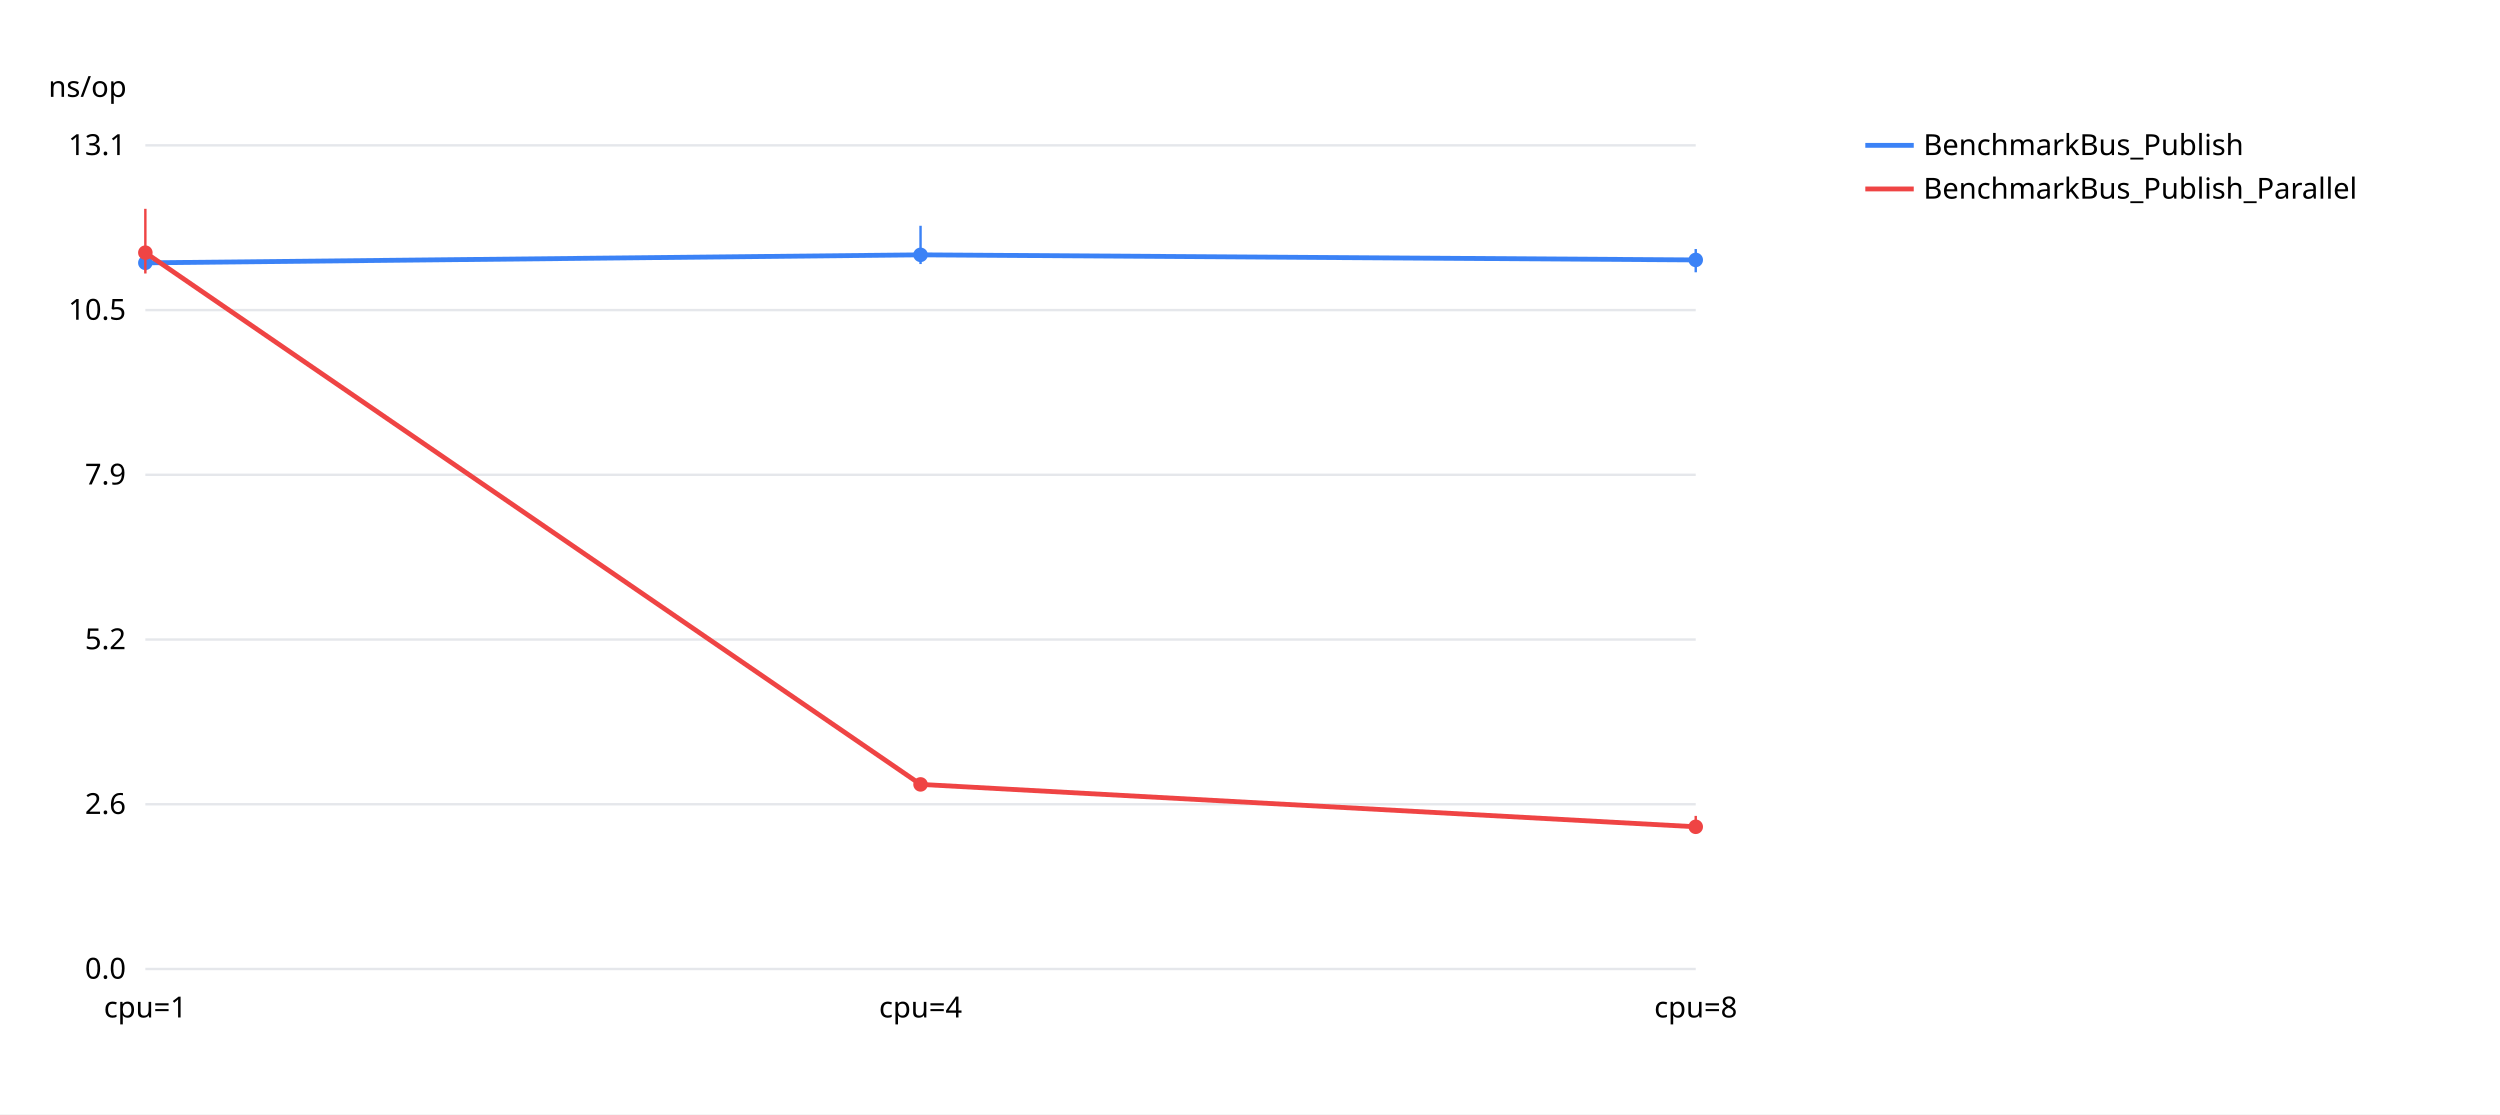
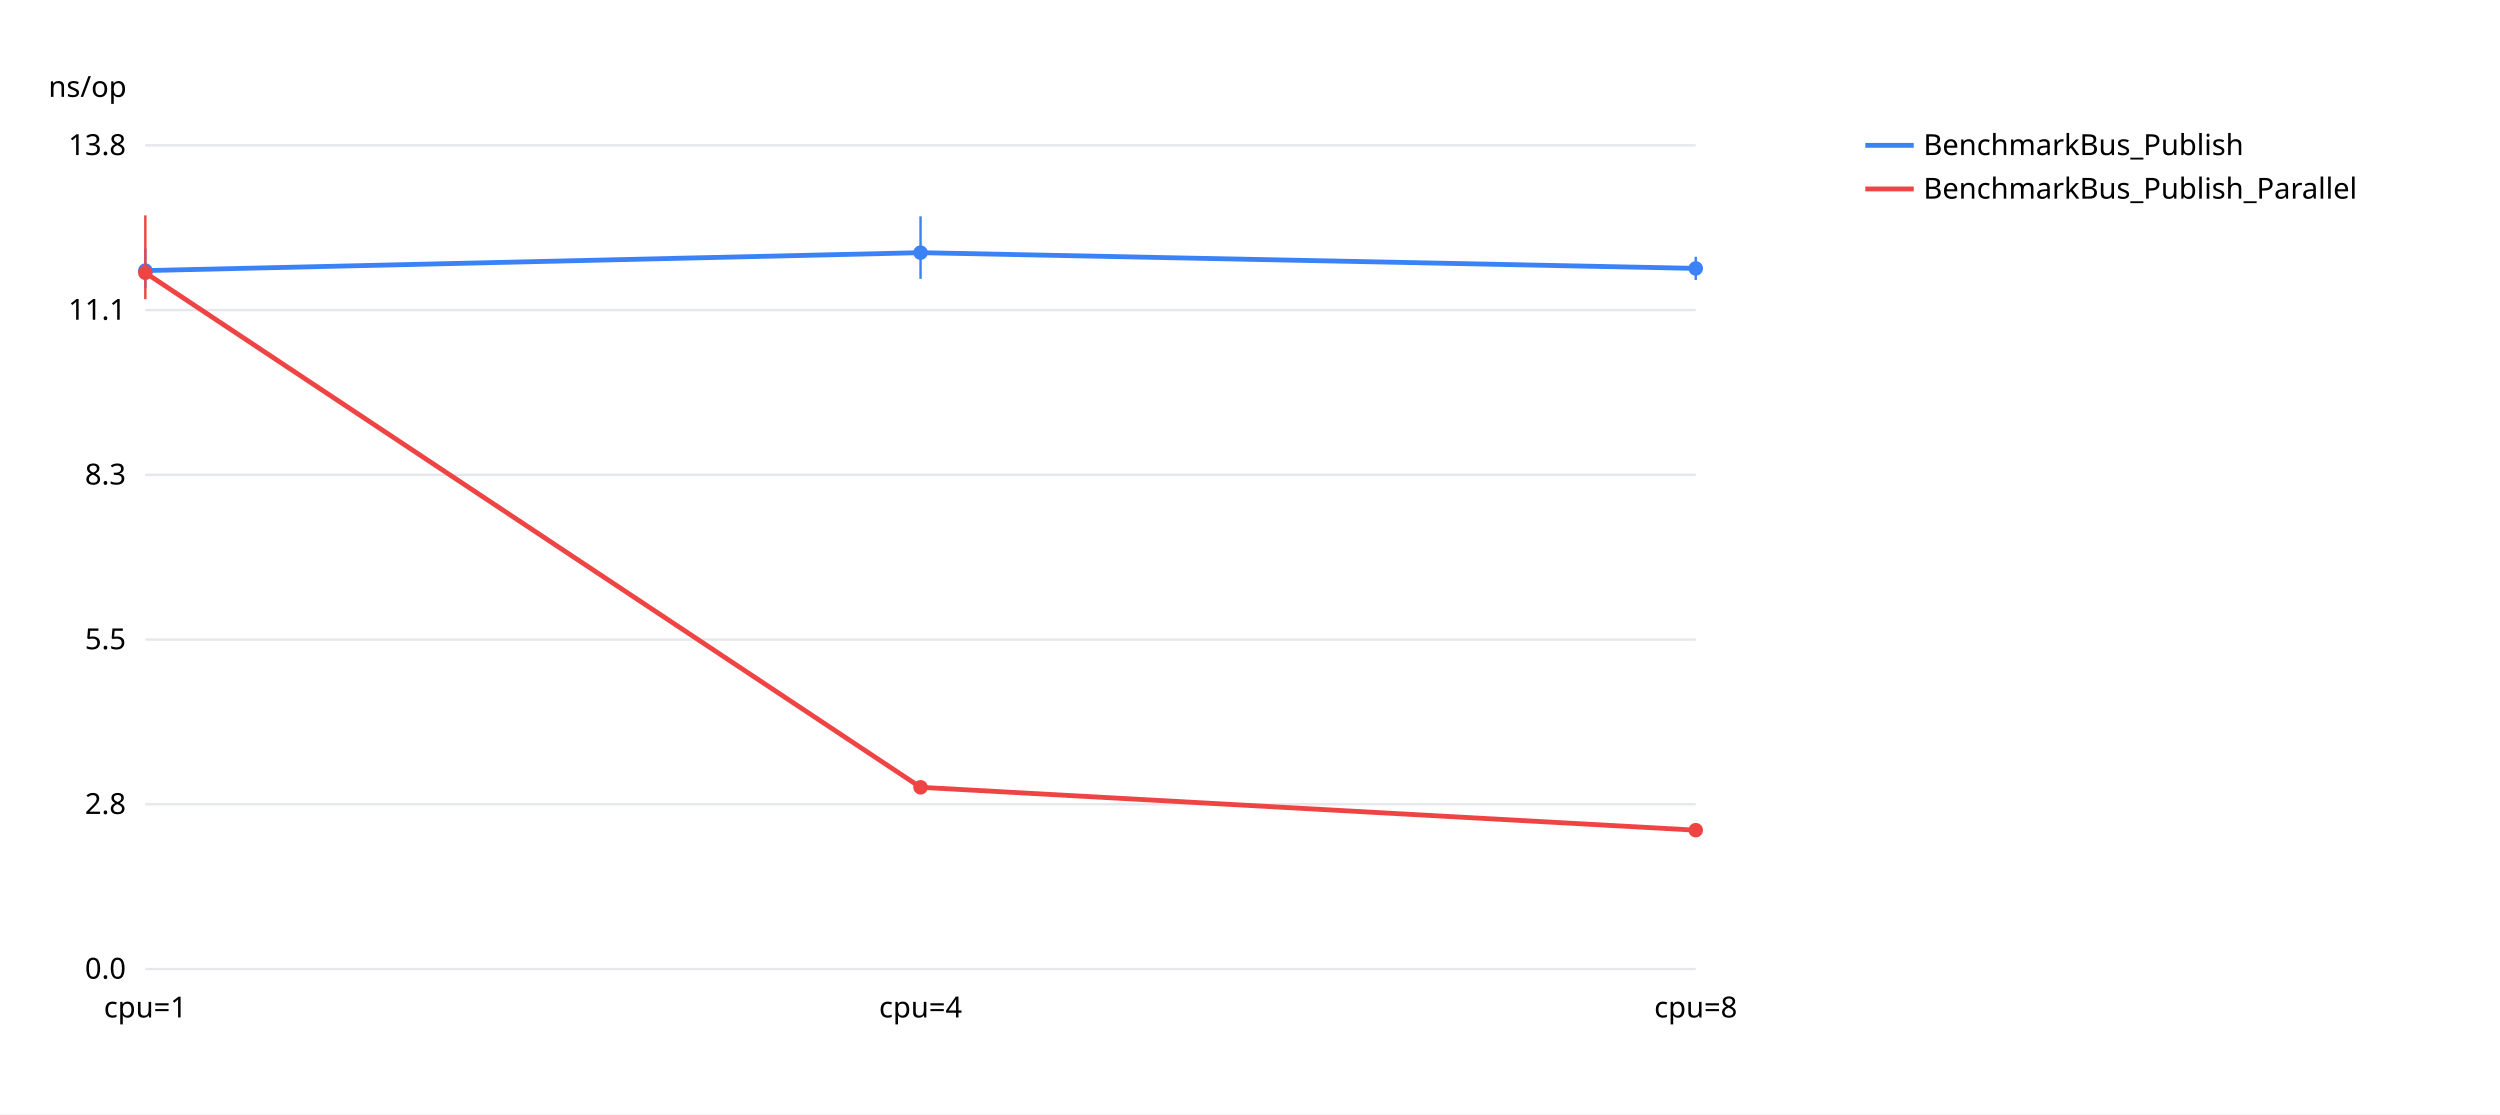
<svg xmlns="http://www.w3.org/2000/svg" width="1032" height="460" font-family="sans-serif" font-size="12">
  <rect width="1032" height="460" fill="white" />
  <line x1="60" y1="400.0" x2="700" y2="400.0" stroke="#e5e7eb" />
  <text x="52" y="404.0" text-anchor="end">0.0</text>
  <line x1="60" y1="332.0" x2="700" y2="332.0" stroke="#e5e7eb" />
-   <text x="52" y="336.0" text-anchor="end">2.6</text>
+   <text x="52" y="336.0" text-anchor="end">2.8</text>
  <line x1="60" y1="264.0" x2="700" y2="264.0" stroke="#e5e7eb" />
-   <text x="52" y="268.0" text-anchor="end">5.2</text>
+   <text x="52" y="268.0" text-anchor="end">5.5</text>
  <line x1="60" y1="196.0" x2="700" y2="196.0" stroke="#e5e7eb" />
-   <text x="52" y="200.0" text-anchor="end">7.9</text>
+   <text x="52" y="200.0" text-anchor="end">8.3</text>
  <line x1="60" y1="128.0" x2="700" y2="128.0" stroke="#e5e7eb" />
-   <text x="52" y="132.0" text-anchor="end">10.5</text>
+   <text x="52" y="132.0" text-anchor="end">11.1</text>
  <line x1="60" y1="60.0" x2="700" y2="60.0" stroke="#e5e7eb" />
-   <text x="52" y="64.0" text-anchor="end">13.1</text>
+   <text x="52" y="64.0" text-anchor="end">13.8</text>
  <text x="60.0" y="420" text-anchor="middle">cpu=1</text>
  <text x="380.0" y="420" text-anchor="middle">cpu=4</text>
  <text x="700.0" y="420" text-anchor="middle">cpu=8</text>
  <text x="20" y="40">ns/op</text>
-   <polyline points="60.0,108.5 380.0,105.2 700.0,107.3" fill="none" stroke="#3b82f6" stroke-width="2" />
-   <line x1="60.0" y1="111.6" x2="60.0" y2="104.6" stroke="#3b82f6" stroke-width="1" />
-   <circle cx="60.0" cy="108.5" r="3" fill="#3b82f6" />
-   <line x1="380.0" y1="109.0" x2="380.0" y2="93.2" stroke="#3b82f6" stroke-width="1" />
-   <circle cx="380.0" cy="105.2" r="3" fill="#3b82f6" />
-   <line x1="700.0" y1="112.4" x2="700.0" y2="102.8" stroke="#3b82f6" stroke-width="1" />
-   <circle cx="700.0" cy="107.3" r="3" fill="#3b82f6" />
+   <polyline points="60.0,111.7 380.0,104.3 700.0,110.8" fill="none" stroke="#3b82f6" stroke-width="2" />
+   <line x1="60.0" y1="118.8" x2="60.0" y2="102.6" stroke="#3b82f6" stroke-width="1" />
+   <circle cx="60.0" cy="111.7" r="3" fill="#3b82f6" />
+   <line x1="380.0" y1="115.1" x2="380.0" y2="89.3" stroke="#3b82f6" stroke-width="1" />
+   <circle cx="380.0" cy="104.3" r="3" fill="#3b82f6" />
+   <line x1="700.0" y1="115.6" x2="700.0" y2="106.0" stroke="#3b82f6" stroke-width="1" />
+   <circle cx="700.0" cy="110.8" r="3" fill="#3b82f6" />
  <line x1="770" y1="60" x2="790" y2="60" stroke="#3b82f6" stroke-width="2" />
  <text x="794" y="64">BenchmarkBus_Publish</text>
-   <polyline points="60.0,104.3 380.0,323.8 700.0,341.3" fill="none" stroke="#ef4444" stroke-width="2" />
-   <line x1="60.0" y1="112.9" x2="60.0" y2="86.2" stroke="#ef4444" stroke-width="1" />
-   <circle cx="60.0" cy="104.3" r="3" fill="#ef4444" />
-   <line x1="380.0" y1="325.5" x2="380.0" y2="322.1" stroke="#ef4444" stroke-width="1" />
-   <circle cx="380.0" cy="323.8" r="3" fill="#ef4444" />
-   <line x1="700.0" y1="342.7" x2="700.0" y2="336.8" stroke="#ef4444" stroke-width="1" />
-   <circle cx="700.0" cy="341.3" r="3" fill="#ef4444" />
+   <polyline points="60.0,112.6 380.0,325.0 700.0,342.7" fill="none" stroke="#ef4444" stroke-width="2" />
+   <line x1="60.0" y1="123.5" x2="60.0" y2="88.9" stroke="#ef4444" stroke-width="1" />
+   <circle cx="60.0" cy="112.6" r="3" fill="#ef4444" />
+   <line x1="380.0" y1="326.6" x2="380.0" y2="323.4" stroke="#ef4444" stroke-width="1" />
+   <circle cx="380.0" cy="325.0" r="3" fill="#ef4444" />
+   <line x1="700.0" y1="344.2" x2="700.0" y2="341.4" stroke="#ef4444" stroke-width="1" />
+   <circle cx="700.0" cy="342.7" r="3" fill="#ef4444" />
  <line x1="770" y1="78" x2="790" y2="78" stroke="#ef4444" stroke-width="2" />
  <text x="794" y="82">BenchmarkBus_Publish_Parallel</text>
</svg>
